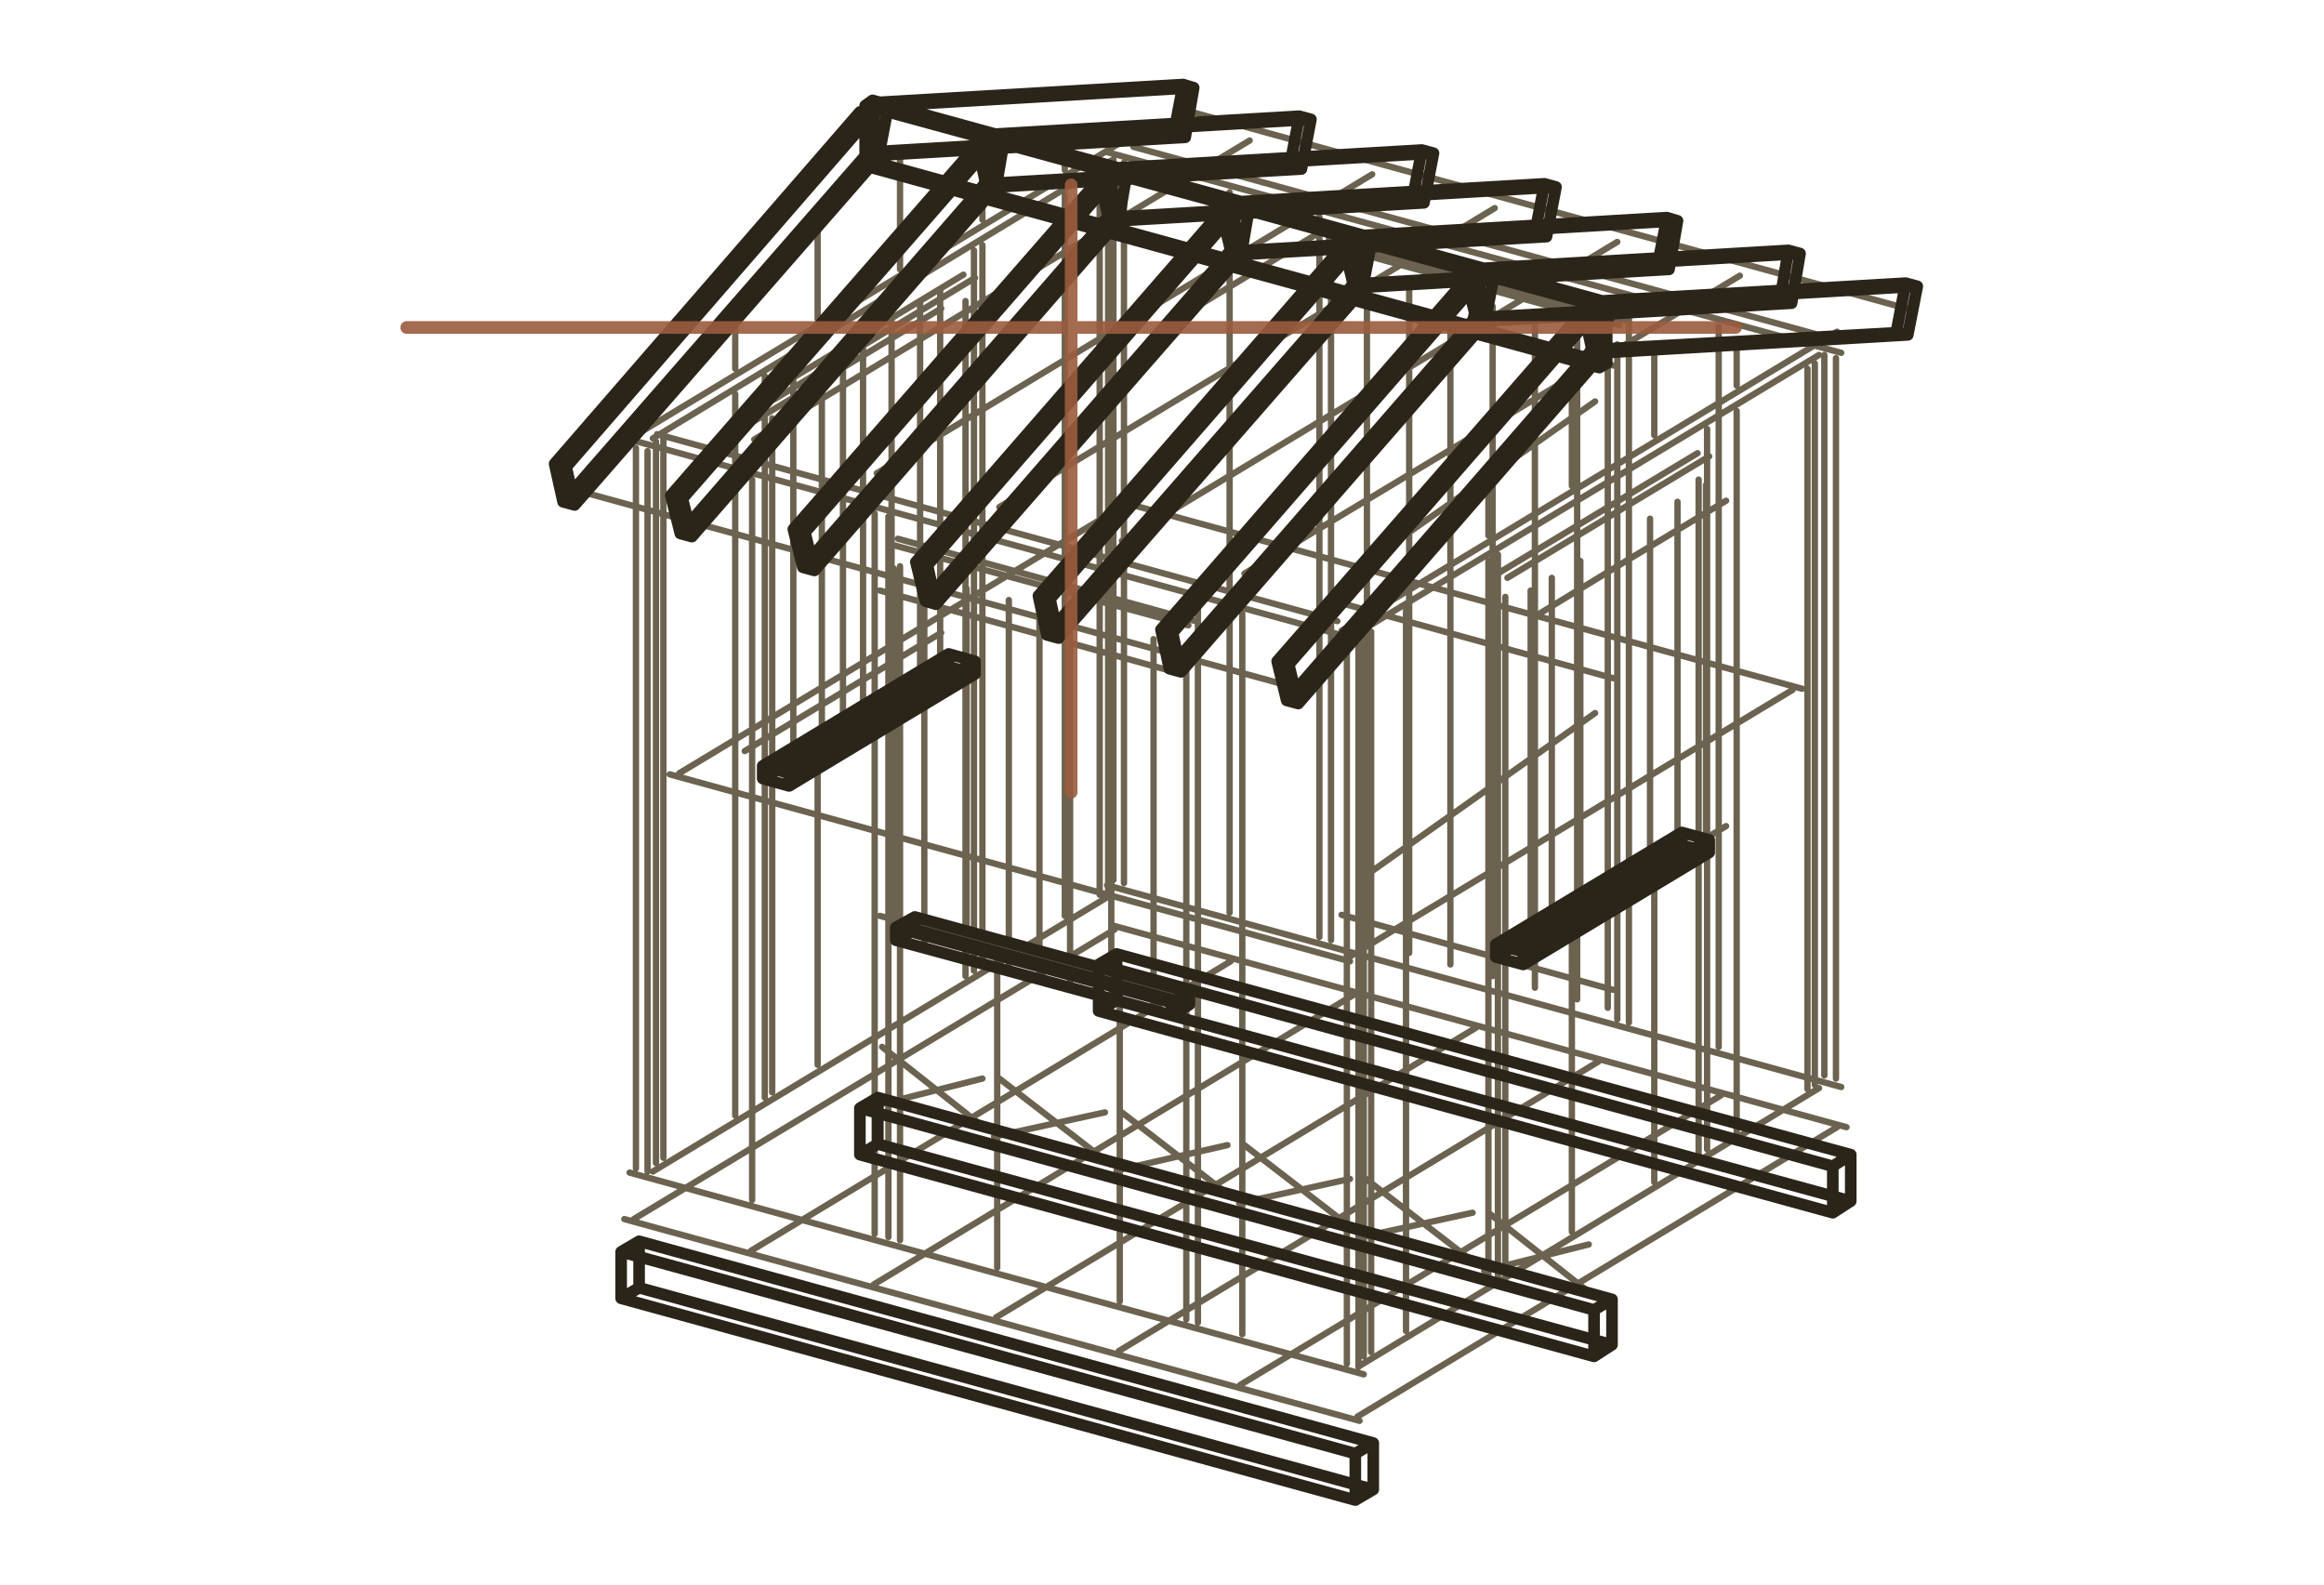
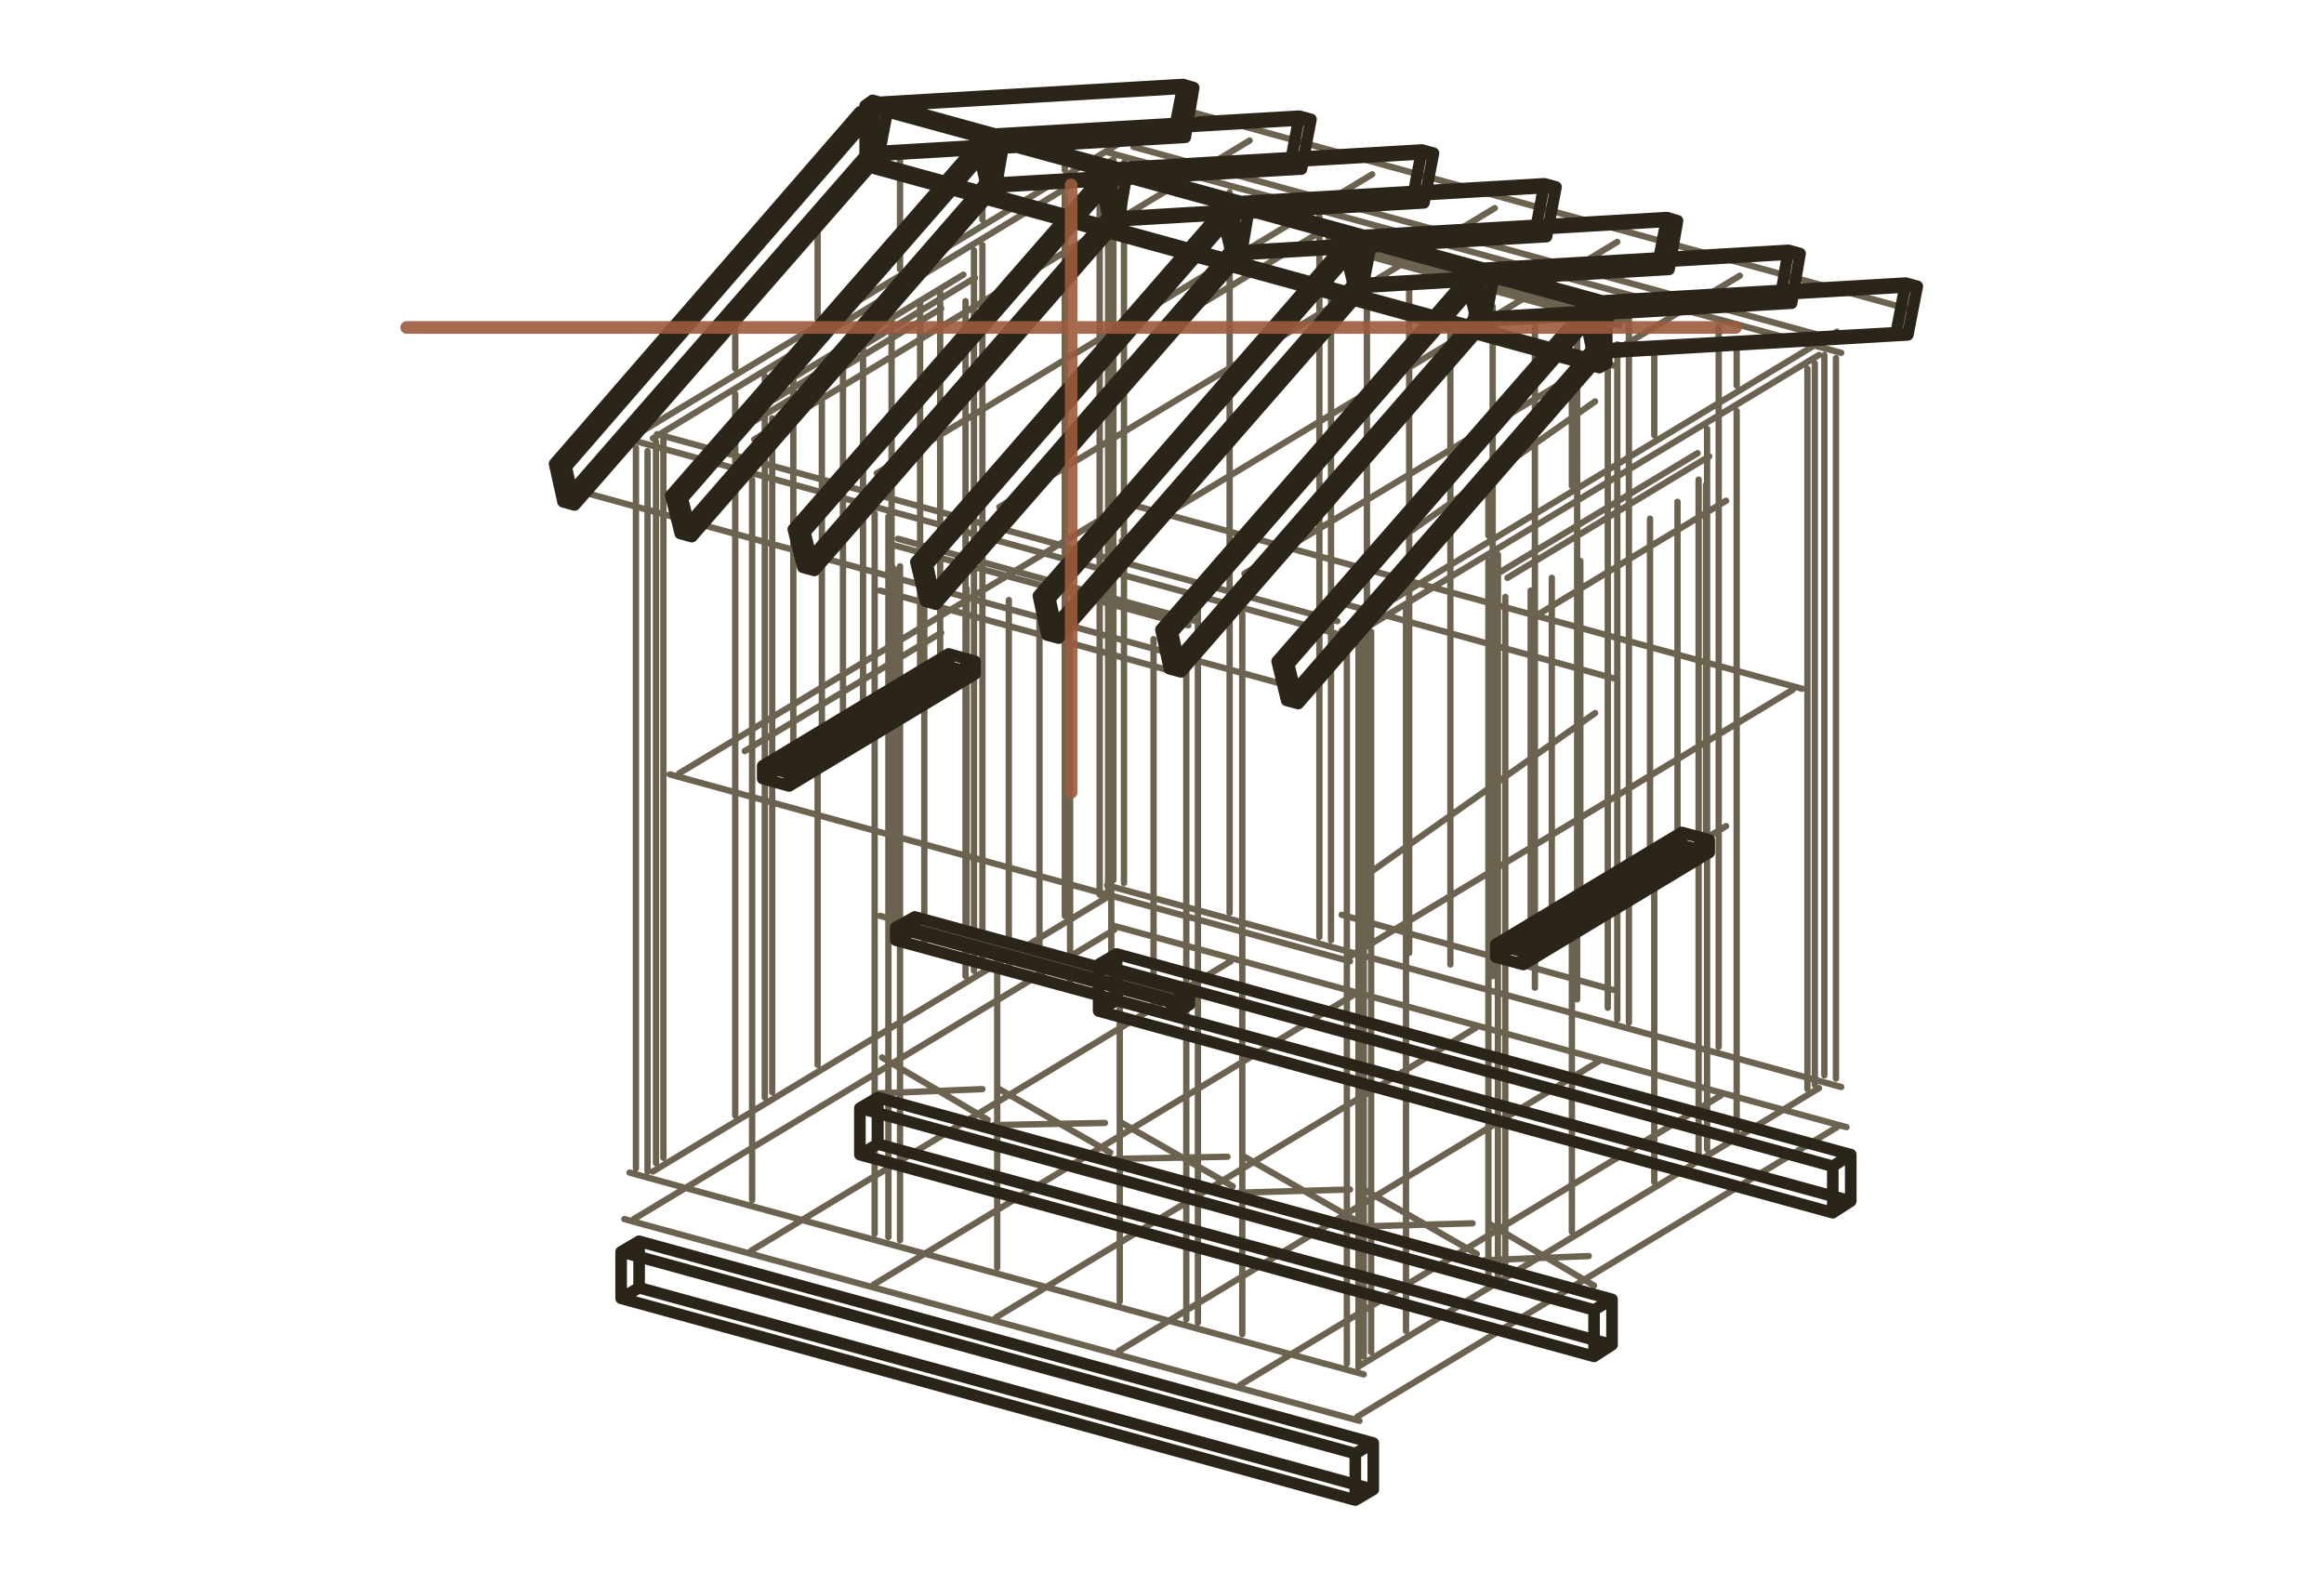
<svg xmlns="http://www.w3.org/2000/svg" viewBox="0 0 220 150" width="220" height="150" role="img">
  <g fill="none" stroke="#6b6250" stroke-width="0.6" stroke-linecap="round">
-     <path d="M105.5 88L60 115.4M116.5 91L71.1 118.4M128.1 94.2L82.7 121.6M139.7 97.3L94.3 124.7M151.3 100.5L105.9 127.9M162.9 103.7L117.4 131.1M173.9 106.7L128.5 134.1M105.3 87.6L174.8 106.7M59.1 115.4L128.7 134.5M83.5 99.1L93.5 107M83.1 104.6L93 102.1M94.6 102.1L105.1 110.2M94.1 107.6L104.6 105.3M106.2 105.3L116.7 113.4M105.7 110.8L116.2 108.4M117.8 108.4L128.3 116.5M117.3 113.9L127.8 111.6M129.3 111.6L139.8 119.7M128.9 117.1L139.4 114.8M140.9 114.8L150.9 122.7M140.5 120.3L150.4 117.8M104.8 83.8L174.3 102.9M104.8 14.4L174.3 33.4M107.3 13.9L171.8 31.6M105.4 83.3L105.4 15.1M116.4 86.4L116.4 18.2M162.7 99.1L162.7 30.9M173.8 102.1L173.8 33.9M106.4 83.6L106.4 15.4M172.7 101.8L172.7 33.6M124.9 88.7L124.9 20.5M126 89L126 25.2M154.2 96.8L154.2 28.5M153.1 96.5L153.1 32.6M125.8 22.6L154.1 30.4M125.1 23L153.3 30.8M129.1 130.1L59.6 111M129.1 60.7L59.6 41.6M126.6 58.8L62.2 41.1M128.6 129.4L128.6 61.1M117.6 126.3L117.6 58.1M82.8 116.8L82.8 48.6M71.2 113.6L71.2 45.4M60.2 110.6L60.2 42.4M127.5 129.1L127.5 60.8M61.3 110.9L61.3 42.7M113.4 125.2L113.4 57M112.3 124.9L112.3 61.1M84.1 117.1L84.1 48.9M85.2 117.4L85.2 53.6M112.5 59.2L84.2 51.5M113.2 58.8L85 51M106 123.2L106 94M94.4 120L94.4 90.9M172.2 103L128.7 129.3M172.2 33.6L128.7 59.8M173.9 31.4L127 59.7M171.8 102.7L171.8 34.4M164.4 107.2L164.4 38.9M140.9 121.3L140.9 53.1M133.1 126L133.1 57.8M129.1 128.4L129.1 60.2M171.1 103.1L171.1 34.9M129.8 128L129.8 59.8M161.6 108.8L161.6 40.6M160.8 109.3L160.8 45.4M141.8 120.8L141.8 52.5M142.5 120.3L142.5 56.5M161.8 43.2L142.7 54.7M160.7 42.9L141.6 54.4M156.6 111.9L156.6 82.7M148.8 116.6L148.8 87.5M61.8 110.9L105.2 84.7M61.8 41.5L105.2 15.2M60 41.3L106.9 13M62.1 110.1L62.1 41.8M69.6 105.6L69.6 37.3M93 91.4L93 23.2M100.8 86.7L100.8 18.5M104.9 84.3L104.9 16.1M62.8 109.6L62.8 41.4M104.1 84.7L104.1 16.5M72.4 103.9L72.4 35.6M73.1 103.4L73.1 39.6M92.2 91.9L92.2 23.7M91.4 92.4L91.4 28.5M72.2 37.5L91.2 26M73.3 37.8L92.3 26.3M77.4 100.8L77.4 71.7M85.2 96.1L85.2 67M118.3 13.3L71.4 41.6M129.9 16.5L83 44.8M141.5 19.7L94.6 48M153.1 22.9L106.2 51.2M164.7 26.1L117.8 54.3M125.9 21.4L110.2 30.9M69.6 34.9L69.6 30.9M77.4 30.2L77.4 21.9M85.2 25.5L85.2 14.8M93 20.8L93 14.4M100.8 16.1L100.8 13.9M164.4 36.5L164.4 32.5M156.6 41.2L156.6 32.9M148.8 46L148.8 35.2M140.9 50.7L140.9 44.2M133.1 55.4L133.1 53.2M111.7 10.3L181.2 29.4M122.3 65L52.7 45.9M129.4 89.1L129.4 25.7M133.4 90.2L133.4 26.8M137.3 91.3L137.3 27.9M141.3 92.4L141.3 29M145.3 93.5L145.3 30.1M149.3 94.6L149.3 31.2M152.2 95.4L152.2 32M127 86.6L152.7 93.7M127 57.1L152.7 64.2M127 27.6L152.7 34.6M128.7 83.3L151 67.5M128.7 53.7L151 38M109.2 95.6L109.2 60.5M105.2 94.6L105.2 59.4M101.3 93.5L101.3 58.4M98.4 92.7L98.4 57.6M110.8 94.2L97.1 90.4M110.8 63.5L97.1 59.7M95.5 91.9L95.5 56.8M91.5 90.8L91.5 55.7M87.5 89.7L87.5 54.6M84.6 88.9L84.6 53.8M97.1 90.4L83.3 86.7M97.1 59.7L83.3 55.9M161.5 81L161.5 45.9M158.8 82.6L158.8 47.5M156.2 84.3L156.2 49.1M154.2 85.4L154.2 50.3M163.4 78.2L154.1 83.8M163.4 47.4L154.1 53M152.2 86.6L152.2 51.5M149.6 88.2L149.6 53.1M146.9 89.9L146.9 54.7M144.9 91L144.9 55.9M154.1 83.8L144.9 89.4M154.1 53L144.9 58.6M72.4 72.6L72.4 37.5M75.1 71L75.1 35.9M77.8 69.4L77.8 34.3M79.8 68.2L79.8 33.1M70.5 71.1L79.8 65.5M70.5 40.4L79.8 34.8M81.7 67L81.7 31.9M84.4 65.4L84.4 30.3M87.1 63.8L87.1 28.7M89 62.6L89 27.5M79.8 65.5L89.1 59.9M79.8 34.8L89.1 29.2M106.1 47.5L170.6 65.2M127.8 91L63.4 73.3M169.7 65.3L127.7 90.6M64.3 73.2L106.3 47.9" />
+     <path d="M105.5 88L60 115.4M116.5 91L71.1 118.4M128.1 94.2L82.7 121.6M139.7 97.3L94.3 124.7M151.3 100.5L105.9 127.9M162.9 103.7L117.4 131.1M173.9 106.7L128.5 134.1M105.3 87.6L174.8 106.7M59.1 115.4L128.7 134.5M83.5 100.1L93.5 106M83.1 103.5L93 103.1M94.6 103.1L105.1 109.1M94.1 106.5L104.6 106.3M106.2 106.3L116.7 112.3M105.7 109.7L116.2 109.5M117.8 109.5L128.3 115.5M117.3 112.9L127.8 112.6M129.3 112.7L139.8 118.7M128.9 116.1L139.4 115.8M140.9 115.8L150.9 121.7M140.5 119.3L150.4 118.9M104.8 83.8L174.3 102.9M104.8 14.4L174.3 33.4M107.3 13.9L171.8 31.6M105.4 83.3L105.4 15.1M116.4 86.4L116.4 18.2M162.7 99.1L162.7 30.9M173.8 102.1L173.8 33.9M106.4 83.6L106.4 15.4M172.7 101.8L172.7 33.6M124.9 88.7L124.9 20.5M126 89L126 25.2M154.2 96.8L154.2 28.5M153.1 96.5L153.1 32.6M125.8 22.6L154.1 30.4M125.1 23L153.3 30.8M129.1 130.1L59.6 111M129.1 60.7L59.6 41.6M126.6 58.8L62.2 41.1M128.6 129.4L128.6 61.1M117.6 126.3L117.6 58.1M82.8 116.8L82.8 48.6M71.2 113.6L71.2 45.4M60.2 110.6L60.2 42.4M127.5 129.1L127.5 60.8M61.3 110.9L61.3 42.7M113.4 125.2L113.4 57M112.3 124.9L112.3 61.1M84.1 117.1L84.1 48.9M85.2 117.4L85.2 53.6M112.5 59.2L84.2 51.5M113.2 58.8L85 51M106 123.2L106 94M94.4 120L94.4 90.9M172.2 103L128.7 129.3M172.2 33.6L128.7 59.8M173.9 31.4L127 59.7M171.8 102.7L171.8 34.4M164.4 107.2L164.4 38.9M140.9 121.3L140.9 53.1M133.1 126L133.1 57.8M129.1 128.4L129.1 60.2M171.1 103.1L171.1 34.9M129.8 128L129.8 59.8M161.6 108.8L161.6 40.6M160.8 109.3L160.8 45.4M141.8 120.8L141.8 52.5M142.5 120.3L142.5 56.5M161.8 43.2L142.7 54.7M160.7 42.9L141.6 54.4M156.6 111.9L156.6 82.7M148.8 116.6L148.8 87.5M61.8 110.9L105.2 84.7M61.8 41.5L105.2 15.2M60 41.3L106.9 13M62.1 110.1L62.1 41.8M69.6 105.6L69.6 37.3M93 91.4L93 23.2M100.8 86.7L100.8 18.5M104.9 84.3L104.9 16.1M62.8 109.6L62.8 41.4M104.1 84.7L104.1 16.5M72.4 103.9L72.4 35.6M73.1 103.4L73.1 39.6M92.2 91.9L92.2 23.7M91.4 92.4L91.4 28.5M72.2 37.5L91.2 26M73.3 37.8L92.3 26.3M77.4 100.8L77.4 71.7M85.2 96.1L85.2 67M118.3 13.3L71.4 41.6M129.9 16.5L83 44.8M141.5 19.7L94.6 48M153.1 22.9L106.2 51.2M164.7 26.1L117.8 54.3M125.9 21.4L110.2 30.9M69.6 34.9L69.6 30.9M77.4 30.2L77.4 21.9M85.2 25.5L85.2 14.8M93 20.8L93 14.4M100.8 16.1L100.8 13.9M164.4 36.5L164.4 32.5M156.6 41.2L156.6 32.9M148.8 46L148.8 35.2M140.9 50.7L140.9 44.2M133.1 55.4L133.1 53.2M111.7 10.3L181.2 29.4M122.3 65L52.7 45.9M129.4 89.1L129.4 25.7M133.4 90.2L133.4 26.8M137.3 91.3L137.3 27.9M141.3 92.4L141.3 29M145.3 93.5L145.3 30.1M149.3 94.6L149.3 31.2M152.2 95.4L152.2 32M127 86.6L152.7 93.7M127 57.1L152.7 64.2M127 27.6L152.7 34.6M128.7 83.3L151 67.5M128.7 53.7L151 38M109.2 95.6L109.2 60.5M105.2 94.6L105.2 59.4M101.3 93.5L101.3 58.4M98.4 92.7L98.4 57.6M110.8 94.2L97.1 90.4M110.8 63.5L97.1 59.7M95.5 91.9L95.5 56.8M91.5 90.8L91.5 55.7M87.5 89.7L87.5 54.6M84.6 88.9L84.6 53.8M97.1 90.4L83.3 86.7M97.1 59.7L83.3 55.9M161.5 81L161.5 45.9M158.8 82.6L158.8 47.5M156.2 84.3L156.2 49.1M154.2 85.4L154.2 50.3M163.4 78.2L154.1 83.8M163.4 47.4L154.1 53M152.2 86.6L152.2 51.5M149.6 88.2L149.6 53.1M146.9 89.9L146.9 54.7M144.9 91L144.9 55.9M154.1 83.8L144.9 89.4M154.1 53L144.9 58.6M72.4 72.6L72.4 37.5M75.1 71L75.1 35.9M77.8 69.4L77.8 34.3M79.8 68.2L79.8 33.1M70.5 71.1L79.8 65.5M70.5 40.4L79.8 34.8M81.7 67L81.7 31.9M84.4 65.4L84.4 30.3M87.1 63.8L87.1 28.7M89 62.6L89 27.5M79.8 65.5L89.1 59.9M79.8 34.8L89.1 29.2M106.1 47.5L170.6 65.2M127.8 91L63.4 73.3M169.7 65.3L127.7 90.6M64.3 73.2L106.3 47.9" />
  </g>
  <g fill="none" stroke="#2b2419" stroke-width="1.1" stroke-linecap="round">
    <path d="M105.7 94.7L104 95.7M105.7 90.3L104 91.3M175.2 113.7L173.5 114.8M175.2 109.3L173.5 110.4M105.7 94.7L105.7 90.3M104 95.7L104 91.3M175.2 113.7L175.2 109.3M173.5 114.8L173.5 110.4M105.7 94.7L175.2 113.7M104 95.7L173.5 114.8M105.7 90.3L175.2 109.3M104 91.3L173.5 110.4M83.1 108.3L81.4 109.3M83.1 103.9L81.4 104.9M152.6 127.3L150.9 128.4M152.6 123L150.9 124M83.1 108.3L83.1 103.9M81.4 109.3L81.4 104.9M152.6 127.3L152.6 123M150.9 128.4L150.9 124M83.1 108.3L152.6 127.3M81.4 109.3L150.9 128.4M83.1 103.9L152.6 123M81.4 104.9L150.9 124M60.5 121.9L58.8 122.9M60.5 117.5L58.8 118.5M130 141L128.3 142M130 136.6L128.3 137.6M60.5 121.9L60.5 117.5M58.8 122.9L58.8 118.5M130 141L130 136.6M128.3 142L128.3 137.6M60.5 121.9L130 141M58.8 122.9L128.3 142M60.5 117.5L130 136.6M58.8 118.5L128.3 137.6M112.6 95.1L112.6 93.9M110.9 96.1L110.9 94.9M86.6 88L86.6 86.8M84.8 89L84.8 87.8M112.6 95.1L110.9 96.1M112.6 93.9L110.9 94.9M86.6 88L84.8 89M86.6 86.8L84.8 87.8M112.6 95.1L86.6 88M112.6 93.9L86.6 86.8M110.9 96.1L84.8 89M110.9 94.9L84.8 87.8M159.2 80L159.2 78.8M161.8 80.7L161.8 79.5M141.6 90.6L141.6 89.4M144.2 91.3L144.2 90.1M159.2 80L161.8 80.7M159.2 78.8L161.8 79.5M141.6 90.6L144.2 91.3M141.6 89.4L144.2 90.1M159.2 80L141.6 90.6M159.2 78.8L141.6 89.4M161.8 80.7L144.2 91.3M161.8 79.5L144.2 90.1M74.7 74.4L74.7 73.2M72.2 73.7L72.2 72.5M92.3 63.8L92.3 62.6M89.8 63.1L89.8 61.9M74.7 74.4L72.2 73.7M74.7 73.2L72.2 72.5M92.3 63.8L89.8 63.1M92.3 62.6L89.8 61.9M74.7 74.4L92.3 63.8M74.7 73.2L92.3 62.6M72.2 73.7L89.8 63.1M72.2 72.5L89.8 61.9M112.2 13L111.1 12.7M113 8.3L112 8M83.2 14.7L82.2 14.4M84.1 10L83 9.7M112.2 13L113 8.3M111.1 12.7L112 8M83.2 14.7L84.1 10M82.2 14.4L83 9.7M112.2 13L83.2 14.7M111.1 12.7L82.2 14.4M113 8.3L84.1 10M112 8L83 9.7M83.4 14.6L82.3 14.3M82.5 10.9L81.4 10.6M54.4 47.8L53.3 47.5M53.6 44.2L52.5 43.9M83.4 14.6L82.5 10.9M82.3 14.3L81.4 10.6M54.4 47.8L53.6 44.2M53.3 47.5L52.5 43.9M83.4 14.6L54.4 47.8M82.3 14.3L53.3 47.5M82.5 10.9L53.6 44.2M81.4 10.6L52.5 43.9M123.2 16L122.1 15.7M124.1 11.3L123 11M94.3 17.7L93.2 17.4M95.1 13L94.1 12.7M123.2 16L124.1 11.3M122.1 15.7L123 11M94.3 17.7L95.1 13M93.2 17.4L94.1 12.7M123.2 16L94.3 17.7M122.1 15.7L93.2 17.4M124.1 11.3L95.1 13M123 11L94.1 12.7M94.4 17.6L93.3 17.3M93.6 14L92.5 13.7M65.5 50.8L64.4 50.5M64.6 47.2L63.5 46.9M94.4 17.6L93.6 14M93.3 17.3L92.5 13.7M65.5 50.8L64.6 47.2M64.4 50.5L63.5 46.9M94.4 17.6L65.5 50.8M93.3 17.3L64.4 50.5M93.6 14L64.6 47.2M92.5 13.7L63.5 46.9M134.8 19.2L133.7 18.9M135.7 14.5L134.6 14.2M105.9 20.9L104.8 20.6M106.7 16.2L105.6 15.9M134.8 19.2L135.7 14.5M133.7 18.9L134.6 14.2M105.9 20.9L106.7 16.2M104.8 20.6L105.6 15.9M134.8 19.2L105.9 20.9M133.7 18.9L104.8 20.6M135.7 14.5L106.7 16.2M134.6 14.2L105.6 15.9M106 20.8L104.9 20.5M105.1 17.2L104.1 16.9M77.1 54L76 53.7M76.2 50.4L75.1 50.1M106 20.8L105.1 17.2M104.9 20.5L104.1 16.9M77.1 54L76.2 50.4M76 53.7L75.1 50.1M106 20.8L77.1 54M104.9 20.5L76 53.7M105.1 17.2L76.2 50.4M104.1 16.9L75.1 50.1M146.4 22.4L145.3 22.1M147.3 17.7L146.2 17.4M117.5 24.1L116.4 23.8M118.3 19.4L117.2 19.1M146.4 22.4L147.3 17.7M145.3 22.1L146.2 17.4M117.5 24.1L118.3 19.4M116.4 23.8L117.2 19.1M146.4 22.4L117.5 24.1M145.3 22.1L116.4 23.8M147.3 17.7L118.3 19.4M146.2 17.4L117.2 19.1M117.6 24L116.5 23.7M116.7 20.3L115.6 20M88.6 57.2L87.6 56.9M87.8 53.5L86.7 53.2M117.6 24L116.7 20.3M116.5 23.7L115.6 20M88.6 57.2L87.8 53.5M87.6 56.9L86.7 53.2M117.6 24L88.6 57.2M116.5 23.7L87.6 56.9M116.7 20.3L87.8 53.5M115.6 20L86.7 53.2M158 25.5L156.9 25.2M158.8 20.9L157.8 20.6M129 27.2L128 26.9M129.9 22.6L128.8 22.3M158 25.5L158.8 20.9M156.9 25.2L157.8 20.6M129 27.2L129.9 22.6M128 26.9L128.8 22.3M158 25.5L129 27.2M156.9 25.2L128 26.9M158.8 20.9L129.9 22.6M157.8 20.6L128.8 22.3M129.2 27.2L128.1 26.9M128.3 23.5L127.2 23.2M100.2 60.4L99.1 60.1M99.4 56.7L98.3 56.4M129.2 27.2L128.3 23.5M128.1 26.9L127.2 23.2M100.2 60.4L99.4 56.7M99.1 60.1L98.3 56.4M129.2 27.2L100.2 60.4M128.1 26.9L99.1 60.1M128.3 23.5L99.4 56.7M127.2 23.2L98.3 56.4M169.6 28.7L168.5 28.4M170.4 24L169.3 23.7M140.6 30.4L139.5 30.1M141.5 25.7L140.4 25.4M169.6 28.7L170.4 24M168.5 28.4L169.3 23.7M140.6 30.4L141.5 25.7M139.5 30.1L140.4 25.4M169.6 28.7L140.6 30.4M168.5 28.4L139.5 30.1M170.4 24L141.5 25.7M169.3 23.7L140.4 25.4M140.8 30.3L139.7 30M139.9 26.7L138.8 26.4M111.8 63.6L110.7 63.3M111 59.9L109.9 59.6M140.8 30.3L139.9 26.7M139.7 30L138.8 26.4M111.8 63.6L111 59.9M110.7 63.3L109.9 59.6M140.8 30.3L111.8 63.6M139.7 30L110.7 63.3M139.9 26.7L111 59.9M138.8 26.4L109.9 59.6M180.6 31.7L179.5 31.5M181.5 27.1L180.4 26.8M151.7 33.4L150.6 33.1M152.5 28.8L151.4 28.5M180.6 31.7L181.5 27.1M179.5 31.5L180.4 26.8M151.7 33.4L152.5 28.8M150.6 33.1L151.4 28.5M180.6 31.7L151.7 33.4M179.5 31.5L150.6 33.1M181.5 27.1L152.5 28.8M180.4 26.8L151.4 28.5M151.8 33.4L150.7 33.1M150.9 29.7L149.9 29.4M122.9 66.6L121.8 66.3M122 62.9L120.9 62.6M151.8 33.4L150.9 29.7M150.7 33.1L149.9 29.4M122.9 66.6L122 62.9M121.8 66.3L120.9 62.6M151.8 33.4L122.9 66.6M150.7 33.1L121.8 66.3M150.9 29.7L122 62.9M149.9 29.4L120.9 62.6M82.6 15.3L81.9 15.7M82.6 9.5L81.9 10M152.1 34.4L151.4 34.8M152.1 28.6L151.4 29M82.6 15.3L82.6 9.5M81.9 15.7L81.9 10M152.1 34.4L152.1 28.6M151.4 34.8L151.4 29M82.6 15.3L152.1 34.4M81.9 15.7L151.4 34.8M82.6 9.5L152.1 28.6M81.9 10L151.4 29" />
  </g>
  <g fill="none" stroke="#9a5b3d" stroke-width="1.2" stroke-linecap="round" opacity="0.9">
    <path d="M101.4 75L101.4 17.5M38.5 31L164.3 31" />
  </g>
</svg>
